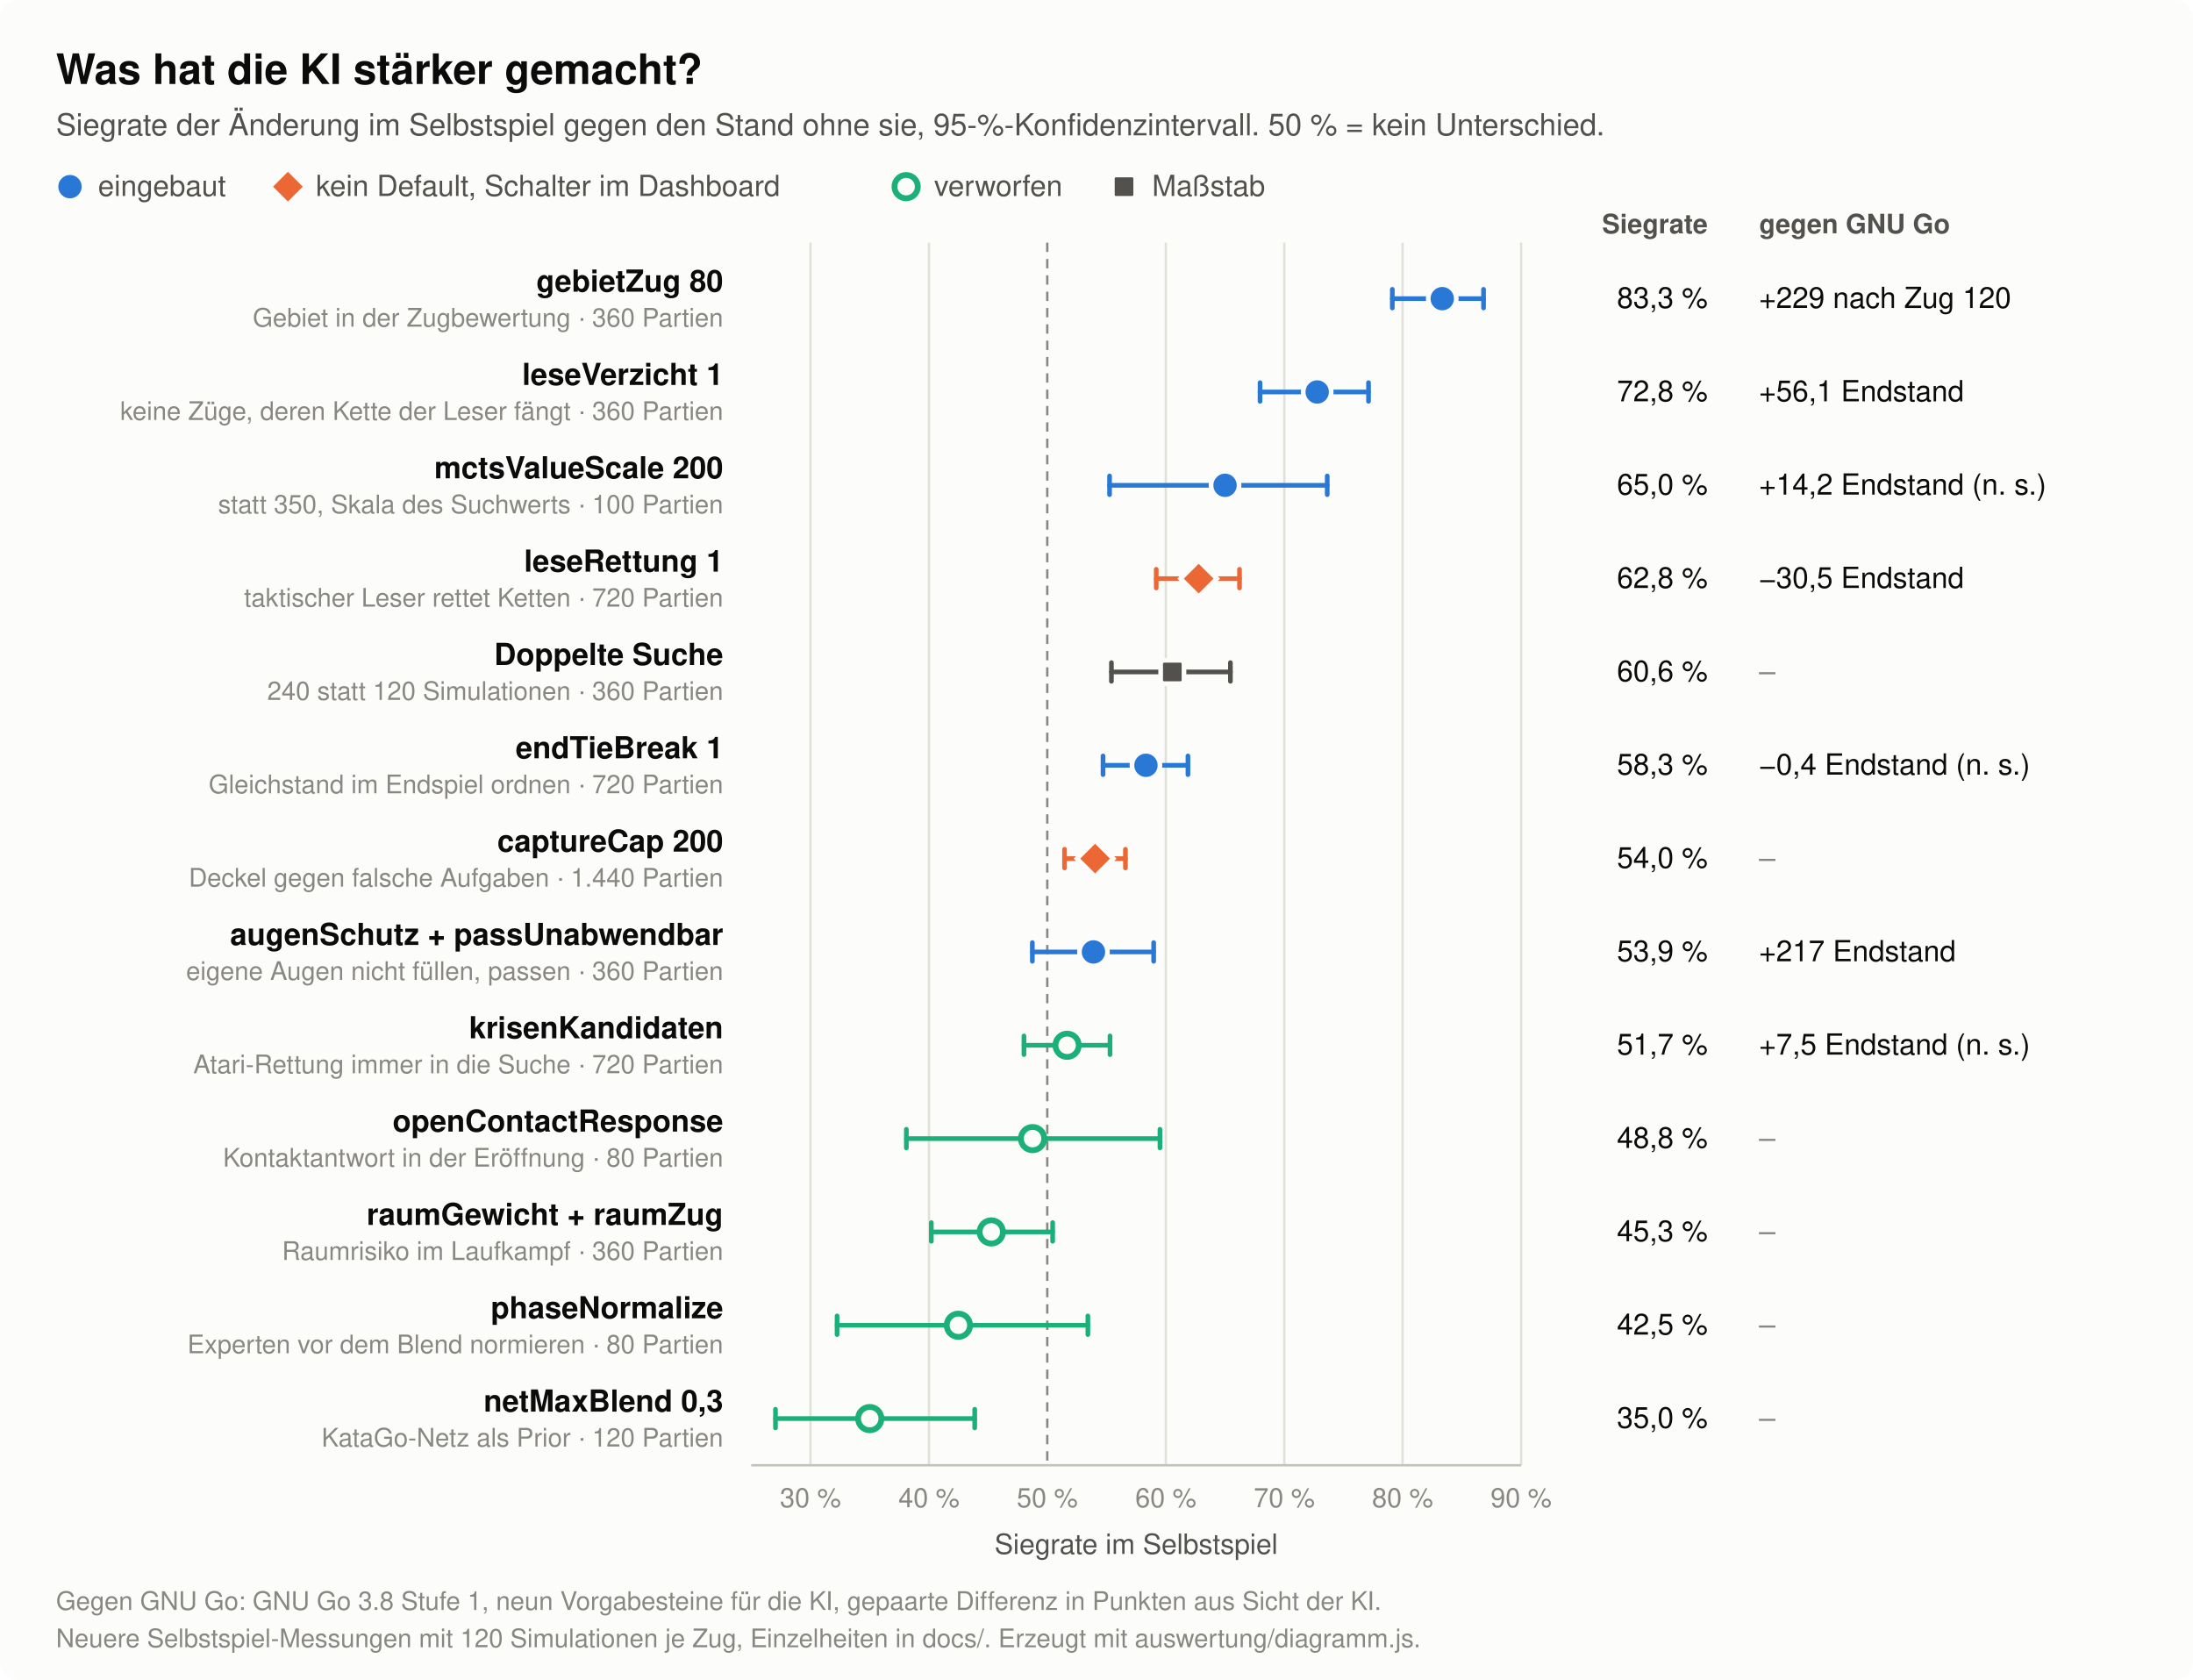
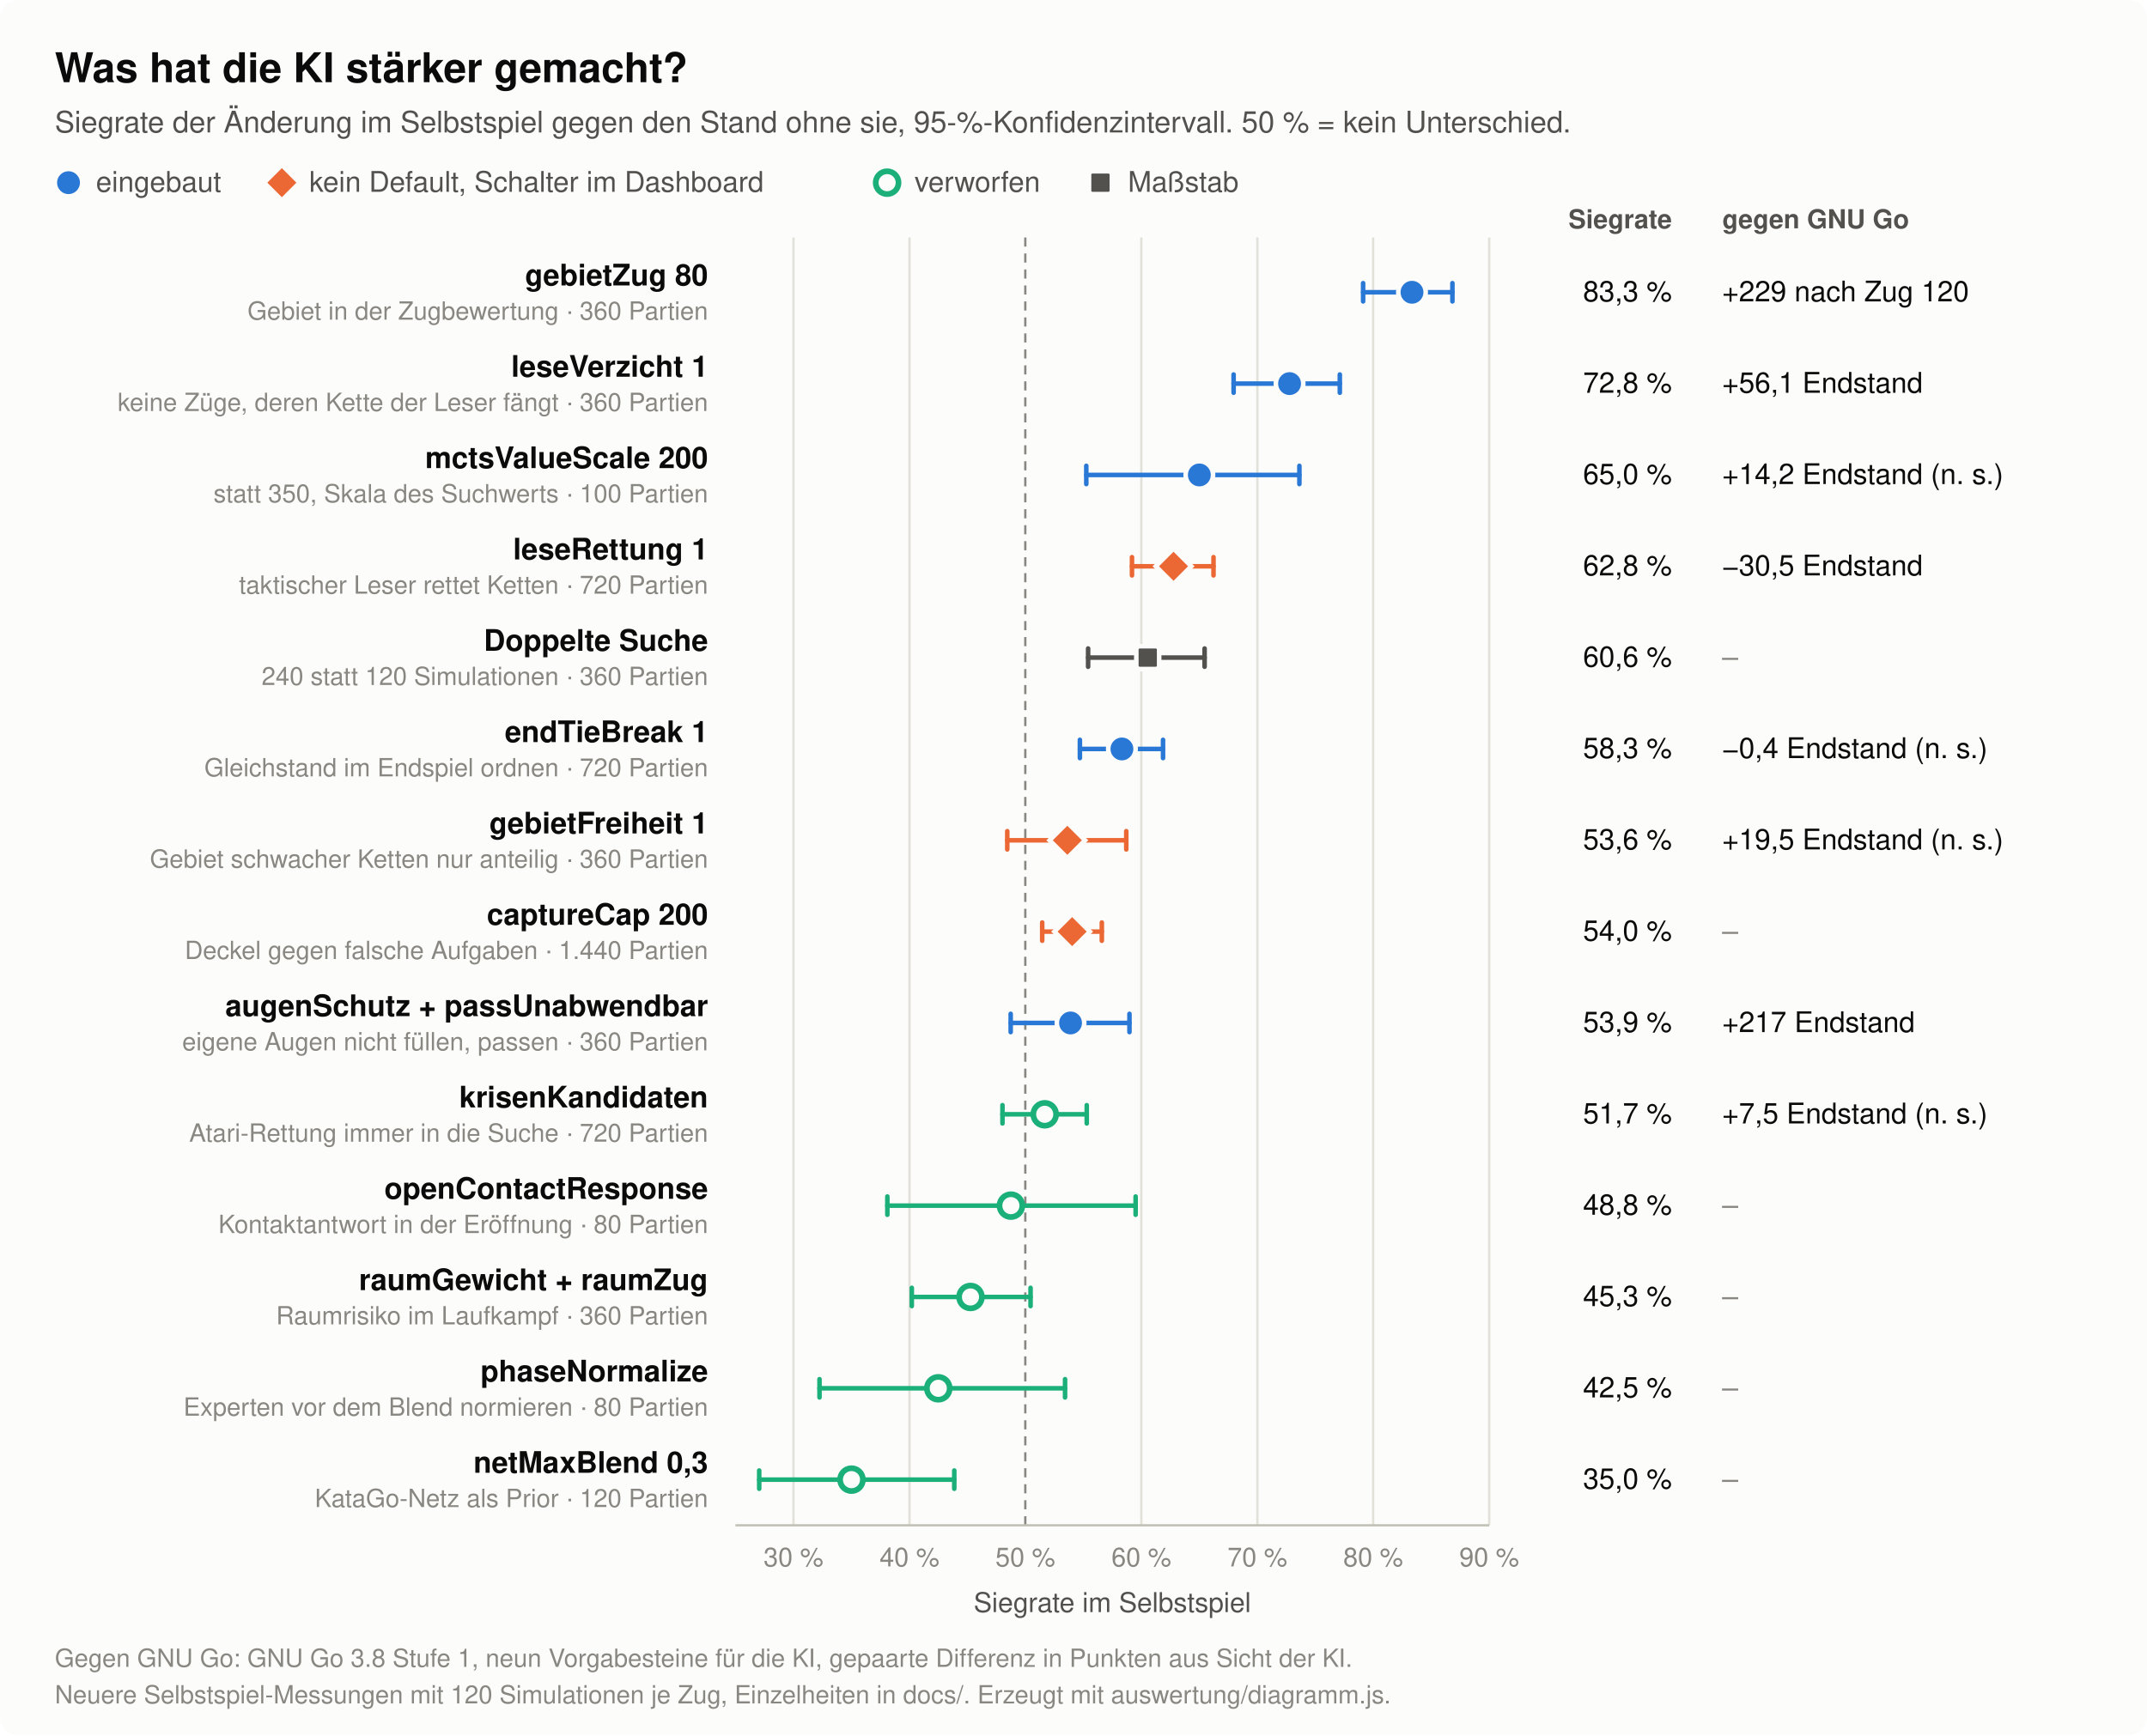
- <svg xmlns="http://www.w3.org/2000/svg" width="940" height="720" viewBox="0 0 940 720" font-family="system-ui, -apple-system, 'Segoe UI', Helvetica, Arial, sans-serif" role="img" aria-labelledby="titel beschr">
-   <rect width="940" height="720" rx="8" fill="#fcfcfb" />
+ <svg xmlns="http://www.w3.org/2000/svg" width="940" height="760" viewBox="0 0 940 760" font-family="system-ui, -apple-system, 'Segoe UI', Helvetica, Arial, sans-serif" role="img" aria-labelledby="titel beschr">
+   <rect width="940" height="760" rx="8" fill="#fcfcfb" />
  <text x="24" y="36" font-size="18" font-weight="600" fill="#0b0b0b">Was hat die KI stärker gemacht?</text>
  <text x="24" y="58" font-size="13" fill="#52514e">Siegrate der Änderung im Selbstspiel gegen den Stand ohne sie, 95-%-Konfidenzintervall. 50 % = kein Unterschied.</text>
  <circle cx="30.0" cy="80" r="6" fill="#2a78d6" stroke="#fcfcfb" stroke-width="2" />
  <text x="42" y="84" font-size="12.5" fill="#52514e">eingebaut</text>
  <rect x="117.9" y="74.5" width="11" height="11" fill="#eb6834" stroke="#fcfcfb" stroke-width="2" transform="rotate(45 123.4 80)" />
  <text x="135.4" y="84" font-size="12.5" fill="#52514e">kein Default, Schalter im Dashboard</text>
  <circle cx="388.4" cy="80" r="5" fill="#fcfcfb" stroke="#1baf7a" stroke-width="2.5" />
  <text x="400.4" y="84" font-size="12.5" fill="#52514e">verworfen</text>
  <rect x="476.8" y="75" width="10" height="10" rx="1.5" fill="#52514e" stroke="#fcfcfb" stroke-width="2" />
  <text x="493.8" y="84" font-size="12.5" fill="#52514e">Maßstab</text>
-   <line x1="347.4" y1="104" x2="347.4" y2="628" stroke="#e1e0d9" stroke-width="1" />
-   <text x="347.4" y="646" font-size="11.5" fill="#898781" text-anchor="middle">30 %</text>
-   <line x1="398.2" y1="104" x2="398.2" y2="628" stroke="#e1e0d9" stroke-width="1" />
-   <text x="398.2" y="646" font-size="11.5" fill="#898781" text-anchor="middle">40 %</text>
-   <line x1="448.9" y1="104" x2="448.9" y2="628" stroke="#898781" stroke-width="1" stroke-dasharray="4 3" />
-   <text x="448.9" y="646" font-size="11.5" fill="#898781" text-anchor="middle">50 %</text>
-   <line x1="499.7" y1="104" x2="499.7" y2="628" stroke="#e1e0d9" stroke-width="1" />
-   <text x="499.7" y="646" font-size="11.5" fill="#898781" text-anchor="middle">60 %</text>
-   <line x1="550.5" y1="104" x2="550.5" y2="628" stroke="#e1e0d9" stroke-width="1" />
-   <text x="550.5" y="646" font-size="11.5" fill="#898781" text-anchor="middle">70 %</text>
-   <line x1="601.2" y1="104" x2="601.2" y2="628" stroke="#e1e0d9" stroke-width="1" />
-   <text x="601.2" y="646" font-size="11.5" fill="#898781" text-anchor="middle">80 %</text>
-   <line x1="652.0" y1="104" x2="652.0" y2="628" stroke="#e1e0d9" stroke-width="1" />
-   <text x="652.0" y="646" font-size="11.5" fill="#898781" text-anchor="middle">90 %</text>
-   <line x1="322" y1="628" x2="652" y2="628" stroke="#c3c2b7" stroke-width="1" />
-   <text x="487" y="666" font-size="12" fill="#52514e" text-anchor="middle">Siegrate im Selbstspiel</text>
+   <line x1="347.4" y1="104" x2="347.4" y2="668" stroke="#e1e0d9" stroke-width="1" />
+   <text x="347.4" y="686" font-size="11.5" fill="#898781" text-anchor="middle">30 %</text>
+   <line x1="398.2" y1="104" x2="398.2" y2="668" stroke="#e1e0d9" stroke-width="1" />
+   <text x="398.2" y="686" font-size="11.5" fill="#898781" text-anchor="middle">40 %</text>
+   <line x1="448.9" y1="104" x2="448.9" y2="668" stroke="#898781" stroke-width="1" stroke-dasharray="4 3" />
+   <text x="448.9" y="686" font-size="11.5" fill="#898781" text-anchor="middle">50 %</text>
+   <line x1="499.7" y1="104" x2="499.7" y2="668" stroke="#e1e0d9" stroke-width="1" />
+   <text x="499.7" y="686" font-size="11.5" fill="#898781" text-anchor="middle">60 %</text>
+   <line x1="550.5" y1="104" x2="550.5" y2="668" stroke="#e1e0d9" stroke-width="1" />
+   <text x="550.5" y="686" font-size="11.5" fill="#898781" text-anchor="middle">70 %</text>
+   <line x1="601.2" y1="104" x2="601.2" y2="668" stroke="#e1e0d9" stroke-width="1" />
+   <text x="601.2" y="686" font-size="11.5" fill="#898781" text-anchor="middle">80 %</text>
+   <line x1="652.0" y1="104" x2="652.0" y2="668" stroke="#e1e0d9" stroke-width="1" />
+   <text x="652.0" y="686" font-size="11.5" fill="#898781" text-anchor="middle">90 %</text>
+   <line x1="322" y1="668" x2="652" y2="668" stroke="#c3c2b7" stroke-width="1" />
+   <text x="487" y="706" font-size="12" fill="#52514e" text-anchor="middle">Siegrate im Selbstspiel</text>
  <text x="732" y="100" font-size="11.5" font-weight="600" fill="#52514e" text-anchor="end">Siegrate</text>
  <text x="754" y="100" font-size="11.5" font-weight="600" fill="#52514e">gegen GNU Go</text>
  <text x="310" y="125" font-size="13" font-weight="600" fill="#0b0b0b" text-anchor="end">gebietZug 80</text>
  <text x="310" y="140" font-size="11" fill="#898781" text-anchor="end">Gebiet in der Zugbewertung · 360 Partien</text>
  <line x1="596.8" y1="128" x2="635.9" y2="128" stroke="#2a78d6" stroke-width="2" stroke-linecap="round" />
  <line x1="596.8" y1="124" x2="596.8" y2="132" stroke="#2a78d6" stroke-width="2" stroke-linecap="round" />
  <line x1="635.9" y1="124" x2="635.9" y2="132" stroke="#2a78d6" stroke-width="2" stroke-linecap="round" />
  <circle cx="618.2" cy="128" r="6" fill="#2a78d6" stroke="#fcfcfb" stroke-width="2" />
  <text x="732" y="132" font-size="12.5" fill="#0b0b0b" text-anchor="end" style="font-variant-numeric: tabular-nums">83,3 %</text>
  <text x="754" y="132" font-size="12.5" fill="#0b0b0b">+229 nach Zug 120</text>
  <text x="310" y="165" font-size="13" font-weight="600" fill="#0b0b0b" text-anchor="end">leseVerzicht 1</text>
  <text x="310" y="180" font-size="11" fill="#898781" text-anchor="end">keine Züge, deren Kette der Leser fängt · 360 Partien</text>
  <line x1="540.1" y1="168" x2="586.6" y2="168" stroke="#2a78d6" stroke-width="2" stroke-linecap="round" />
  <line x1="540.1" y1="164" x2="540.1" y2="172" stroke="#2a78d6" stroke-width="2" stroke-linecap="round" />
  <line x1="586.6" y1="164" x2="586.6" y2="172" stroke="#2a78d6" stroke-width="2" stroke-linecap="round" />
  <circle cx="564.6" cy="168" r="6" fill="#2a78d6" stroke="#fcfcfb" stroke-width="2" />
  <text x="732" y="172" font-size="12.5" fill="#0b0b0b" text-anchor="end" style="font-variant-numeric: tabular-nums">72,8 %</text>
  <text x="754" y="172" font-size="12.5" fill="#0b0b0b">+56,1 Endstand</text>
  <text x="310" y="205" font-size="13" font-weight="600" fill="#0b0b0b" text-anchor="end">mctsValueScale 200</text>
  <text x="310" y="220" font-size="11" fill="#898781" text-anchor="end">statt 350, Skala des Suchwerts · 100 Partien</text>
  <line x1="475.6" y1="208" x2="568.9" y2="208" stroke="#2a78d6" stroke-width="2" stroke-linecap="round" />
  <line x1="475.6" y1="204" x2="475.6" y2="212" stroke="#2a78d6" stroke-width="2" stroke-linecap="round" />
  <line x1="568.9" y1="204" x2="568.9" y2="212" stroke="#2a78d6" stroke-width="2" stroke-linecap="round" />
  <circle cx="525.1" cy="208" r="6" fill="#2a78d6" stroke="#fcfcfb" stroke-width="2" />
  <text x="732" y="212" font-size="12.5" fill="#0b0b0b" text-anchor="end" style="font-variant-numeric: tabular-nums">65,0 %</text>
  <text x="754" y="212" font-size="12.5" fill="#0b0b0b">+14,2 Endstand (n. s.)</text>
  <text x="310" y="245" font-size="13" font-weight="600" fill="#0b0b0b" text-anchor="end">leseRettung 1</text>
  <text x="310" y="260" font-size="11" fill="#898781" text-anchor="end">taktischer Leser rettet Ketten · 720 Partien</text>
  <line x1="495.6" y1="248" x2="531.3" y2="248" stroke="#eb6834" stroke-width="2" stroke-linecap="round" />
  <line x1="495.6" y1="244" x2="495.6" y2="252" stroke="#eb6834" stroke-width="2" stroke-linecap="round" />
  <line x1="531.3" y1="244" x2="531.3" y2="252" stroke="#eb6834" stroke-width="2" stroke-linecap="round" />
  <rect x="508.3" y="242.5" width="11" height="11" fill="#eb6834" stroke="#fcfcfb" stroke-width="2" transform="rotate(45 513.8 248)" />
  <text x="732" y="252" font-size="12.5" fill="#0b0b0b" text-anchor="end" style="font-variant-numeric: tabular-nums">62,8 %</text>
  <text x="754" y="252" font-size="12.5" fill="#0b0b0b">−30,5 Endstand</text>
  <text x="310" y="285" font-size="13" font-weight="600" fill="#0b0b0b" text-anchor="end">Doppelte Suche</text>
  <text x="310" y="300" font-size="11" fill="#898781" text-anchor="end">240 statt 120 Simulationen · 360 Partien</text>
  <line x1="476.4" y1="288" x2="527.4" y2="288" stroke="#52514e" stroke-width="2" stroke-linecap="round" />
  <line x1="476.4" y1="284" x2="476.4" y2="292" stroke="#52514e" stroke-width="2" stroke-linecap="round" />
  <line x1="527.4" y1="284" x2="527.4" y2="292" stroke="#52514e" stroke-width="2" stroke-linecap="round" />
  <rect x="497.5" y="283" width="10" height="10" rx="1.5" fill="#52514e" stroke="#fcfcfb" stroke-width="2" />
  <text x="732" y="292" font-size="12.5" fill="#0b0b0b" text-anchor="end" style="font-variant-numeric: tabular-nums">60,6 %</text>
  <text x="754" y="292" font-size="12.5" fill="#898781">–</text>
  <text x="310" y="325" font-size="13" font-weight="600" fill="#0b0b0b" text-anchor="end">endTieBreak 1</text>
  <text x="310" y="340" font-size="11" fill="#898781" text-anchor="end">Gleichstand im Endspiel ordnen · 720 Partien</text>
  <line x1="472.8" y1="328" x2="509.2" y2="328" stroke="#2a78d6" stroke-width="2" stroke-linecap="round" />
  <line x1="472.8" y1="324" x2="472.8" y2="332" stroke="#2a78d6" stroke-width="2" stroke-linecap="round" />
  <line x1="509.2" y1="324" x2="509.2" y2="332" stroke="#2a78d6" stroke-width="2" stroke-linecap="round" />
  <circle cx="491.2" cy="328" r="6" fill="#2a78d6" stroke="#fcfcfb" stroke-width="2" />
  <text x="732" y="332" font-size="12.5" fill="#0b0b0b" text-anchor="end" style="font-variant-numeric: tabular-nums">58,3 %</text>
  <text x="754" y="332" font-size="12.5" fill="#0b0b0b">−0,4 Endstand (n. s.)</text>
-   <text x="310" y="365" font-size="13" font-weight="600" fill="#0b0b0b" text-anchor="end">captureCap 200</text>
-   <text x="310" y="380" font-size="11" fill="#898781" text-anchor="end">Deckel gegen falsche Aufgaben · 1.440 Partien</text>
-   <line x1="456.3" y1="368" x2="482.4" y2="368" stroke="#eb6834" stroke-width="2" stroke-linecap="round" />
-   <line x1="456.3" y1="364" x2="456.3" y2="372" stroke="#eb6834" stroke-width="2" stroke-linecap="round" />
-   <line x1="482.4" y1="364" x2="482.4" y2="372" stroke="#eb6834" stroke-width="2" stroke-linecap="round" />
-   <rect x="463.9" y="362.5" width="11" height="11" fill="#eb6834" stroke="#fcfcfb" stroke-width="2" transform="rotate(45 469.4 368)" />
-   <text x="732" y="372" font-size="12.5" fill="#0b0b0b" text-anchor="end" style="font-variant-numeric: tabular-nums">54,0 %</text>
-   <text x="754" y="372" font-size="12.5" fill="#898781">–</text>
-   <text x="310" y="405" font-size="13" font-weight="600" fill="#0b0b0b" text-anchor="end">augenSchutz + passUnabwendbar</text>
-   <text x="310" y="420" font-size="11" fill="#898781" text-anchor="end">eigene Augen nicht füllen, passen · 360 Partien</text>
-   <line x1="442.5" y1="408" x2="494.5" y2="408" stroke="#2a78d6" stroke-width="2" stroke-linecap="round" />
-   <line x1="442.5" y1="404" x2="442.5" y2="412" stroke="#2a78d6" stroke-width="2" stroke-linecap="round" />
-   <line x1="494.5" y1="404" x2="494.5" y2="412" stroke="#2a78d6" stroke-width="2" stroke-linecap="round" />
-   <circle cx="468.7" cy="408" r="6" fill="#2a78d6" stroke="#fcfcfb" stroke-width="2" />
-   <text x="732" y="412" font-size="12.5" fill="#0b0b0b" text-anchor="end" style="font-variant-numeric: tabular-nums">53,9 %</text>
-   <text x="754" y="412" font-size="12.5" fill="#0b0b0b">+217 Endstand</text>
-   <text x="310" y="445" font-size="13" font-weight="600" fill="#0b0b0b" text-anchor="end">krisenKandidaten</text>
-   <text x="310" y="460" font-size="11" fill="#898781" text-anchor="end">Atari-Rettung immer in die Suche · 720 Partien</text>
-   <line x1="438.9" y1="448" x2="475.8" y2="448" stroke="#1baf7a" stroke-width="2" stroke-linecap="round" />
-   <line x1="438.9" y1="444" x2="438.9" y2="452" stroke="#1baf7a" stroke-width="2" stroke-linecap="round" />
-   <line x1="475.8" y1="444" x2="475.8" y2="452" stroke="#1baf7a" stroke-width="2" stroke-linecap="round" />
-   <circle cx="457.4" cy="448" r="5" fill="#fcfcfb" stroke="#1baf7a" stroke-width="2.5" />
-   <text x="732" y="452" font-size="12.5" fill="#0b0b0b" text-anchor="end" style="font-variant-numeric: tabular-nums">51,7 %</text>
-   <text x="754" y="452" font-size="12.5" fill="#0b0b0b">+7,5 Endstand (n. s.)</text>
-   <text x="310" y="485" font-size="13" font-weight="600" fill="#0b0b0b" text-anchor="end">openContactResponse</text>
-   <text x="310" y="500" font-size="11" fill="#898781" text-anchor="end">Kontaktantwort in der Eröffnung · 80 Partien</text>
-   <line x1="388.5" y1="488" x2="497.2" y2="488" stroke="#1baf7a" stroke-width="2" stroke-linecap="round" />
-   <line x1="388.5" y1="484" x2="388.5" y2="492" stroke="#1baf7a" stroke-width="2" stroke-linecap="round" />
-   <line x1="497.2" y1="484" x2="497.2" y2="492" stroke="#1baf7a" stroke-width="2" stroke-linecap="round" />
-   <circle cx="442.6" cy="488" r="5" fill="#fcfcfb" stroke="#1baf7a" stroke-width="2.5" />
-   <text x="732" y="492" font-size="12.5" fill="#0b0b0b" text-anchor="end" style="font-variant-numeric: tabular-nums">48,8 %</text>
-   <text x="754" y="492" font-size="12.5" fill="#898781">–</text>
-   <text x="310" y="525" font-size="13" font-weight="600" fill="#0b0b0b" text-anchor="end">raumGewicht + raumZug</text>
-   <text x="310" y="540" font-size="11" fill="#898781" text-anchor="end">Raumrisiko im Laufkampf · 360 Partien</text>
-   <line x1="399.2" y1="528" x2="451.2" y2="528" stroke="#1baf7a" stroke-width="2" stroke-linecap="round" />
-   <line x1="399.2" y1="524" x2="399.2" y2="532" stroke="#1baf7a" stroke-width="2" stroke-linecap="round" />
-   <line x1="451.2" y1="524" x2="451.2" y2="532" stroke="#1baf7a" stroke-width="2" stroke-linecap="round" />
-   <circle cx="424.9" cy="528" r="5" fill="#fcfcfb" stroke="#1baf7a" stroke-width="2.5" />
-   <text x="732" y="532" font-size="12.5" fill="#0b0b0b" text-anchor="end" style="font-variant-numeric: tabular-nums">45,3 %</text>
+   <text x="310" y="365" font-size="13" font-weight="600" fill="#0b0b0b" text-anchor="end">gebietFreiheit 1</text>
+   <text x="310" y="380" font-size="11" fill="#898781" text-anchor="end">Gebiet schwacher Ketten nur anteilig · 360 Partien</text>
+   <line x1="441.0" y1="368" x2="493.1" y2="368" stroke="#eb6834" stroke-width="2" stroke-linecap="round" />
+   <line x1="441.0" y1="364" x2="441.0" y2="372" stroke="#eb6834" stroke-width="2" stroke-linecap="round" />
+   <line x1="493.1" y1="364" x2="493.1" y2="372" stroke="#eb6834" stroke-width="2" stroke-linecap="round" />
+   <rect x="461.8" y="362.5" width="11" height="11" fill="#eb6834" stroke="#fcfcfb" stroke-width="2" transform="rotate(45 467.3 368)" />
+   <text x="732" y="372" font-size="12.5" fill="#0b0b0b" text-anchor="end" style="font-variant-numeric: tabular-nums">53,6 %</text>
+   <text x="754" y="372" font-size="12.5" fill="#0b0b0b">+19,5 Endstand (n. s.)</text>
+   <text x="310" y="405" font-size="13" font-weight="600" fill="#0b0b0b" text-anchor="end">captureCap 200</text>
+   <text x="310" y="420" font-size="11" fill="#898781" text-anchor="end">Deckel gegen falsche Aufgaben · 1.440 Partien</text>
+   <line x1="456.3" y1="408" x2="482.4" y2="408" stroke="#eb6834" stroke-width="2" stroke-linecap="round" />
+   <line x1="456.3" y1="404" x2="456.3" y2="412" stroke="#eb6834" stroke-width="2" stroke-linecap="round" />
+   <line x1="482.4" y1="404" x2="482.4" y2="412" stroke="#eb6834" stroke-width="2" stroke-linecap="round" />
+   <rect x="463.9" y="402.5" width="11" height="11" fill="#eb6834" stroke="#fcfcfb" stroke-width="2" transform="rotate(45 469.4 408)" />
+   <text x="732" y="412" font-size="12.5" fill="#0b0b0b" text-anchor="end" style="font-variant-numeric: tabular-nums">54,0 %</text>
+   <text x="754" y="412" font-size="12.5" fill="#898781">–</text>
+   <text x="310" y="445" font-size="13" font-weight="600" fill="#0b0b0b" text-anchor="end">augenSchutz + passUnabwendbar</text>
+   <text x="310" y="460" font-size="11" fill="#898781" text-anchor="end">eigene Augen nicht füllen, passen · 360 Partien</text>
+   <line x1="442.5" y1="448" x2="494.5" y2="448" stroke="#2a78d6" stroke-width="2" stroke-linecap="round" />
+   <line x1="442.5" y1="444" x2="442.5" y2="452" stroke="#2a78d6" stroke-width="2" stroke-linecap="round" />
+   <line x1="494.5" y1="444" x2="494.5" y2="452" stroke="#2a78d6" stroke-width="2" stroke-linecap="round" />
+   <circle cx="468.7" cy="448" r="6" fill="#2a78d6" stroke="#fcfcfb" stroke-width="2" />
+   <text x="732" y="452" font-size="12.5" fill="#0b0b0b" text-anchor="end" style="font-variant-numeric: tabular-nums">53,9 %</text>
+   <text x="754" y="452" font-size="12.5" fill="#0b0b0b">+217 Endstand</text>
+   <text x="310" y="485" font-size="13" font-weight="600" fill="#0b0b0b" text-anchor="end">krisenKandidaten</text>
+   <text x="310" y="500" font-size="11" fill="#898781" text-anchor="end">Atari-Rettung immer in die Suche · 720 Partien</text>
+   <line x1="438.9" y1="488" x2="475.8" y2="488" stroke="#1baf7a" stroke-width="2" stroke-linecap="round" />
+   <line x1="438.9" y1="484" x2="438.9" y2="492" stroke="#1baf7a" stroke-width="2" stroke-linecap="round" />
+   <line x1="475.8" y1="484" x2="475.8" y2="492" stroke="#1baf7a" stroke-width="2" stroke-linecap="round" />
+   <circle cx="457.4" cy="488" r="5" fill="#fcfcfb" stroke="#1baf7a" stroke-width="2.5" />
+   <text x="732" y="492" font-size="12.5" fill="#0b0b0b" text-anchor="end" style="font-variant-numeric: tabular-nums">51,7 %</text>
+   <text x="754" y="492" font-size="12.5" fill="#0b0b0b">+7,5 Endstand (n. s.)</text>
+   <text x="310" y="525" font-size="13" font-weight="600" fill="#0b0b0b" text-anchor="end">openContactResponse</text>
+   <text x="310" y="540" font-size="11" fill="#898781" text-anchor="end">Kontaktantwort in der Eröffnung · 80 Partien</text>
+   <line x1="388.5" y1="528" x2="497.2" y2="528" stroke="#1baf7a" stroke-width="2" stroke-linecap="round" />
+   <line x1="388.5" y1="524" x2="388.5" y2="532" stroke="#1baf7a" stroke-width="2" stroke-linecap="round" />
+   <line x1="497.2" y1="524" x2="497.2" y2="532" stroke="#1baf7a" stroke-width="2" stroke-linecap="round" />
+   <circle cx="442.6" cy="528" r="5" fill="#fcfcfb" stroke="#1baf7a" stroke-width="2.5" />
+   <text x="732" y="532" font-size="12.5" fill="#0b0b0b" text-anchor="end" style="font-variant-numeric: tabular-nums">48,8 %</text>
  <text x="754" y="532" font-size="12.5" fill="#898781">–</text>
-   <text x="310" y="565" font-size="13" font-weight="600" fill="#0b0b0b" text-anchor="end">phaseNormalize</text>
-   <text x="310" y="580" font-size="11" fill="#898781" text-anchor="end">Experten vor dem Blend normieren · 80 Partien</text>
-   <line x1="358.8" y1="568" x2="466.3" y2="568" stroke="#1baf7a" stroke-width="2" stroke-linecap="round" />
-   <line x1="358.8" y1="564" x2="358.8" y2="572" stroke="#1baf7a" stroke-width="2" stroke-linecap="round" />
-   <line x1="466.3" y1="564" x2="466.3" y2="572" stroke="#1baf7a" stroke-width="2" stroke-linecap="round" />
-   <circle cx="410.8" cy="568" r="5" fill="#fcfcfb" stroke="#1baf7a" stroke-width="2.5" />
-   <text x="732" y="572" font-size="12.5" fill="#0b0b0b" text-anchor="end" style="font-variant-numeric: tabular-nums">42,5 %</text>
+   <text x="310" y="565" font-size="13" font-weight="600" fill="#0b0b0b" text-anchor="end">raumGewicht + raumZug</text>
+   <text x="310" y="580" font-size="11" fill="#898781" text-anchor="end">Raumrisiko im Laufkampf · 360 Partien</text>
+   <line x1="399.2" y1="568" x2="451.2" y2="568" stroke="#1baf7a" stroke-width="2" stroke-linecap="round" />
+   <line x1="399.2" y1="564" x2="399.2" y2="572" stroke="#1baf7a" stroke-width="2" stroke-linecap="round" />
+   <line x1="451.2" y1="564" x2="451.2" y2="572" stroke="#1baf7a" stroke-width="2" stroke-linecap="round" />
+   <circle cx="424.9" cy="568" r="5" fill="#fcfcfb" stroke="#1baf7a" stroke-width="2.5" />
+   <text x="732" y="572" font-size="12.5" fill="#0b0b0b" text-anchor="end" style="font-variant-numeric: tabular-nums">45,3 %</text>
  <text x="754" y="572" font-size="12.5" fill="#898781">–</text>
-   <text x="310" y="605" font-size="13" font-weight="600" fill="#0b0b0b" text-anchor="end">netMaxBlend 0,3</text>
-   <text x="310" y="620" font-size="11" fill="#898781" text-anchor="end">KataGo-Netz als Prior · 120 Partien</text>
-   <line x1="332.4" y1="608" x2="417.8" y2="608" stroke="#1baf7a" stroke-width="2" stroke-linecap="round" />
-   <line x1="332.4" y1="604" x2="332.4" y2="612" stroke="#1baf7a" stroke-width="2" stroke-linecap="round" />
-   <line x1="417.8" y1="604" x2="417.8" y2="612" stroke="#1baf7a" stroke-width="2" stroke-linecap="round" />
-   <circle cx="372.8" cy="608" r="5" fill="#fcfcfb" stroke="#1baf7a" stroke-width="2.5" />
-   <text x="732" y="612" font-size="12.5" fill="#0b0b0b" text-anchor="end" style="font-variant-numeric: tabular-nums">35,0 %</text>
+   <text x="310" y="605" font-size="13" font-weight="600" fill="#0b0b0b" text-anchor="end">phaseNormalize</text>
+   <text x="310" y="620" font-size="11" fill="#898781" text-anchor="end">Experten vor dem Blend normieren · 80 Partien</text>
+   <line x1="358.8" y1="608" x2="466.3" y2="608" stroke="#1baf7a" stroke-width="2" stroke-linecap="round" />
+   <line x1="358.8" y1="604" x2="358.8" y2="612" stroke="#1baf7a" stroke-width="2" stroke-linecap="round" />
+   <line x1="466.3" y1="604" x2="466.3" y2="612" stroke="#1baf7a" stroke-width="2" stroke-linecap="round" />
+   <circle cx="410.8" cy="608" r="5" fill="#fcfcfb" stroke="#1baf7a" stroke-width="2.5" />
+   <text x="732" y="612" font-size="12.5" fill="#0b0b0b" text-anchor="end" style="font-variant-numeric: tabular-nums">42,5 %</text>
  <text x="754" y="612" font-size="12.5" fill="#898781">–</text>
-   <text x="24" y="690" font-size="11" fill="#898781">Gegen GNU Go: GNU Go 3.8 Stufe 1, neun Vorgabesteine für die KI, gepaarte Differenz in Punkten aus Sicht der KI.</text>
-   <text x="24" y="706" font-size="11" fill="#898781">Neuere Selbstspiel-Messungen mit 120 Simulationen je Zug, Einzelheiten in docs/. Erzeugt mit auswertung/diagramm.js.</text>
+   <text x="310" y="645" font-size="13" font-weight="600" fill="#0b0b0b" text-anchor="end">netMaxBlend 0,3</text>
+   <text x="310" y="660" font-size="11" fill="#898781" text-anchor="end">KataGo-Netz als Prior · 120 Partien</text>
+   <line x1="332.4" y1="648" x2="417.8" y2="648" stroke="#1baf7a" stroke-width="2" stroke-linecap="round" />
+   <line x1="332.4" y1="644" x2="332.4" y2="652" stroke="#1baf7a" stroke-width="2" stroke-linecap="round" />
+   <line x1="417.8" y1="644" x2="417.8" y2="652" stroke="#1baf7a" stroke-width="2" stroke-linecap="round" />
+   <circle cx="372.8" cy="648" r="5" fill="#fcfcfb" stroke="#1baf7a" stroke-width="2.5" />
+   <text x="732" y="652" font-size="12.5" fill="#0b0b0b" text-anchor="end" style="font-variant-numeric: tabular-nums">35,0 %</text>
+   <text x="754" y="652" font-size="12.5" fill="#898781">–</text>
+   <text x="24" y="730" font-size="11" fill="#898781">Gegen GNU Go: GNU Go 3.8 Stufe 1, neun Vorgabesteine für die KI, gepaarte Differenz in Punkten aus Sicht der KI.</text>
+   <text x="24" y="746" font-size="11" fill="#898781">Neuere Selbstspiel-Messungen mit 120 Simulationen je Zug, Einzelheiten in docs/. Erzeugt mit auswertung/diagramm.js.</text>
</svg>
